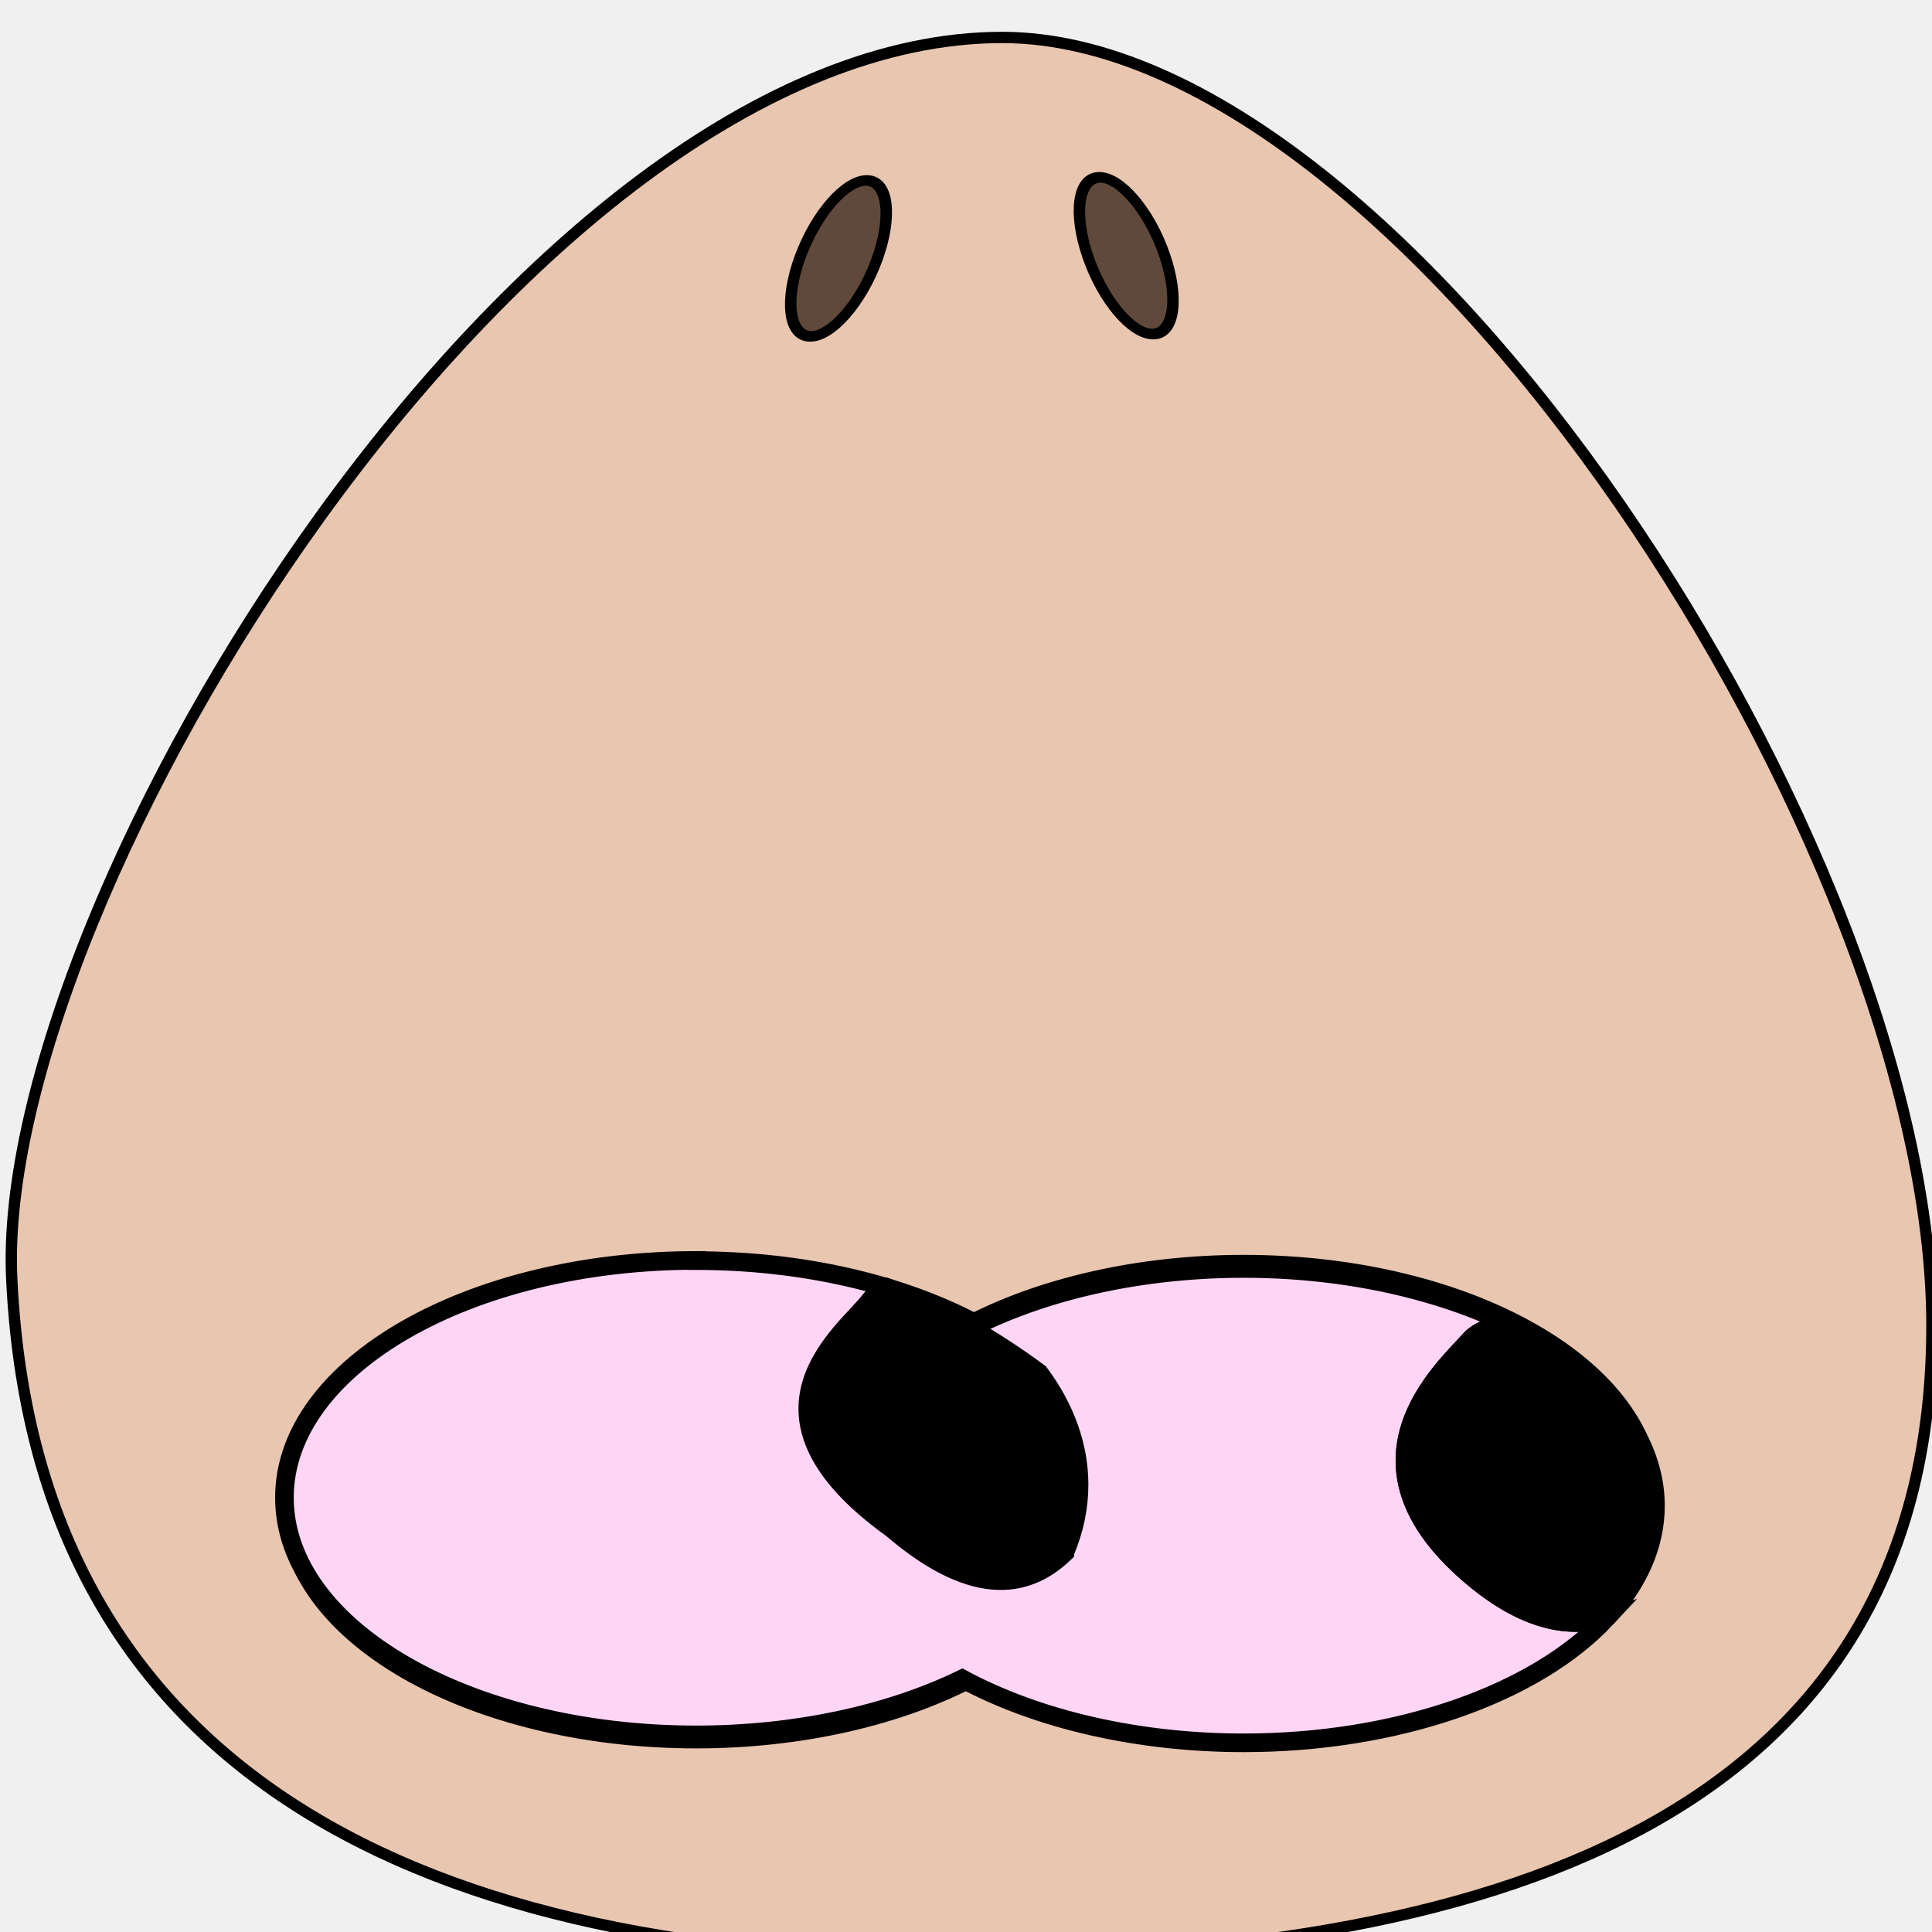
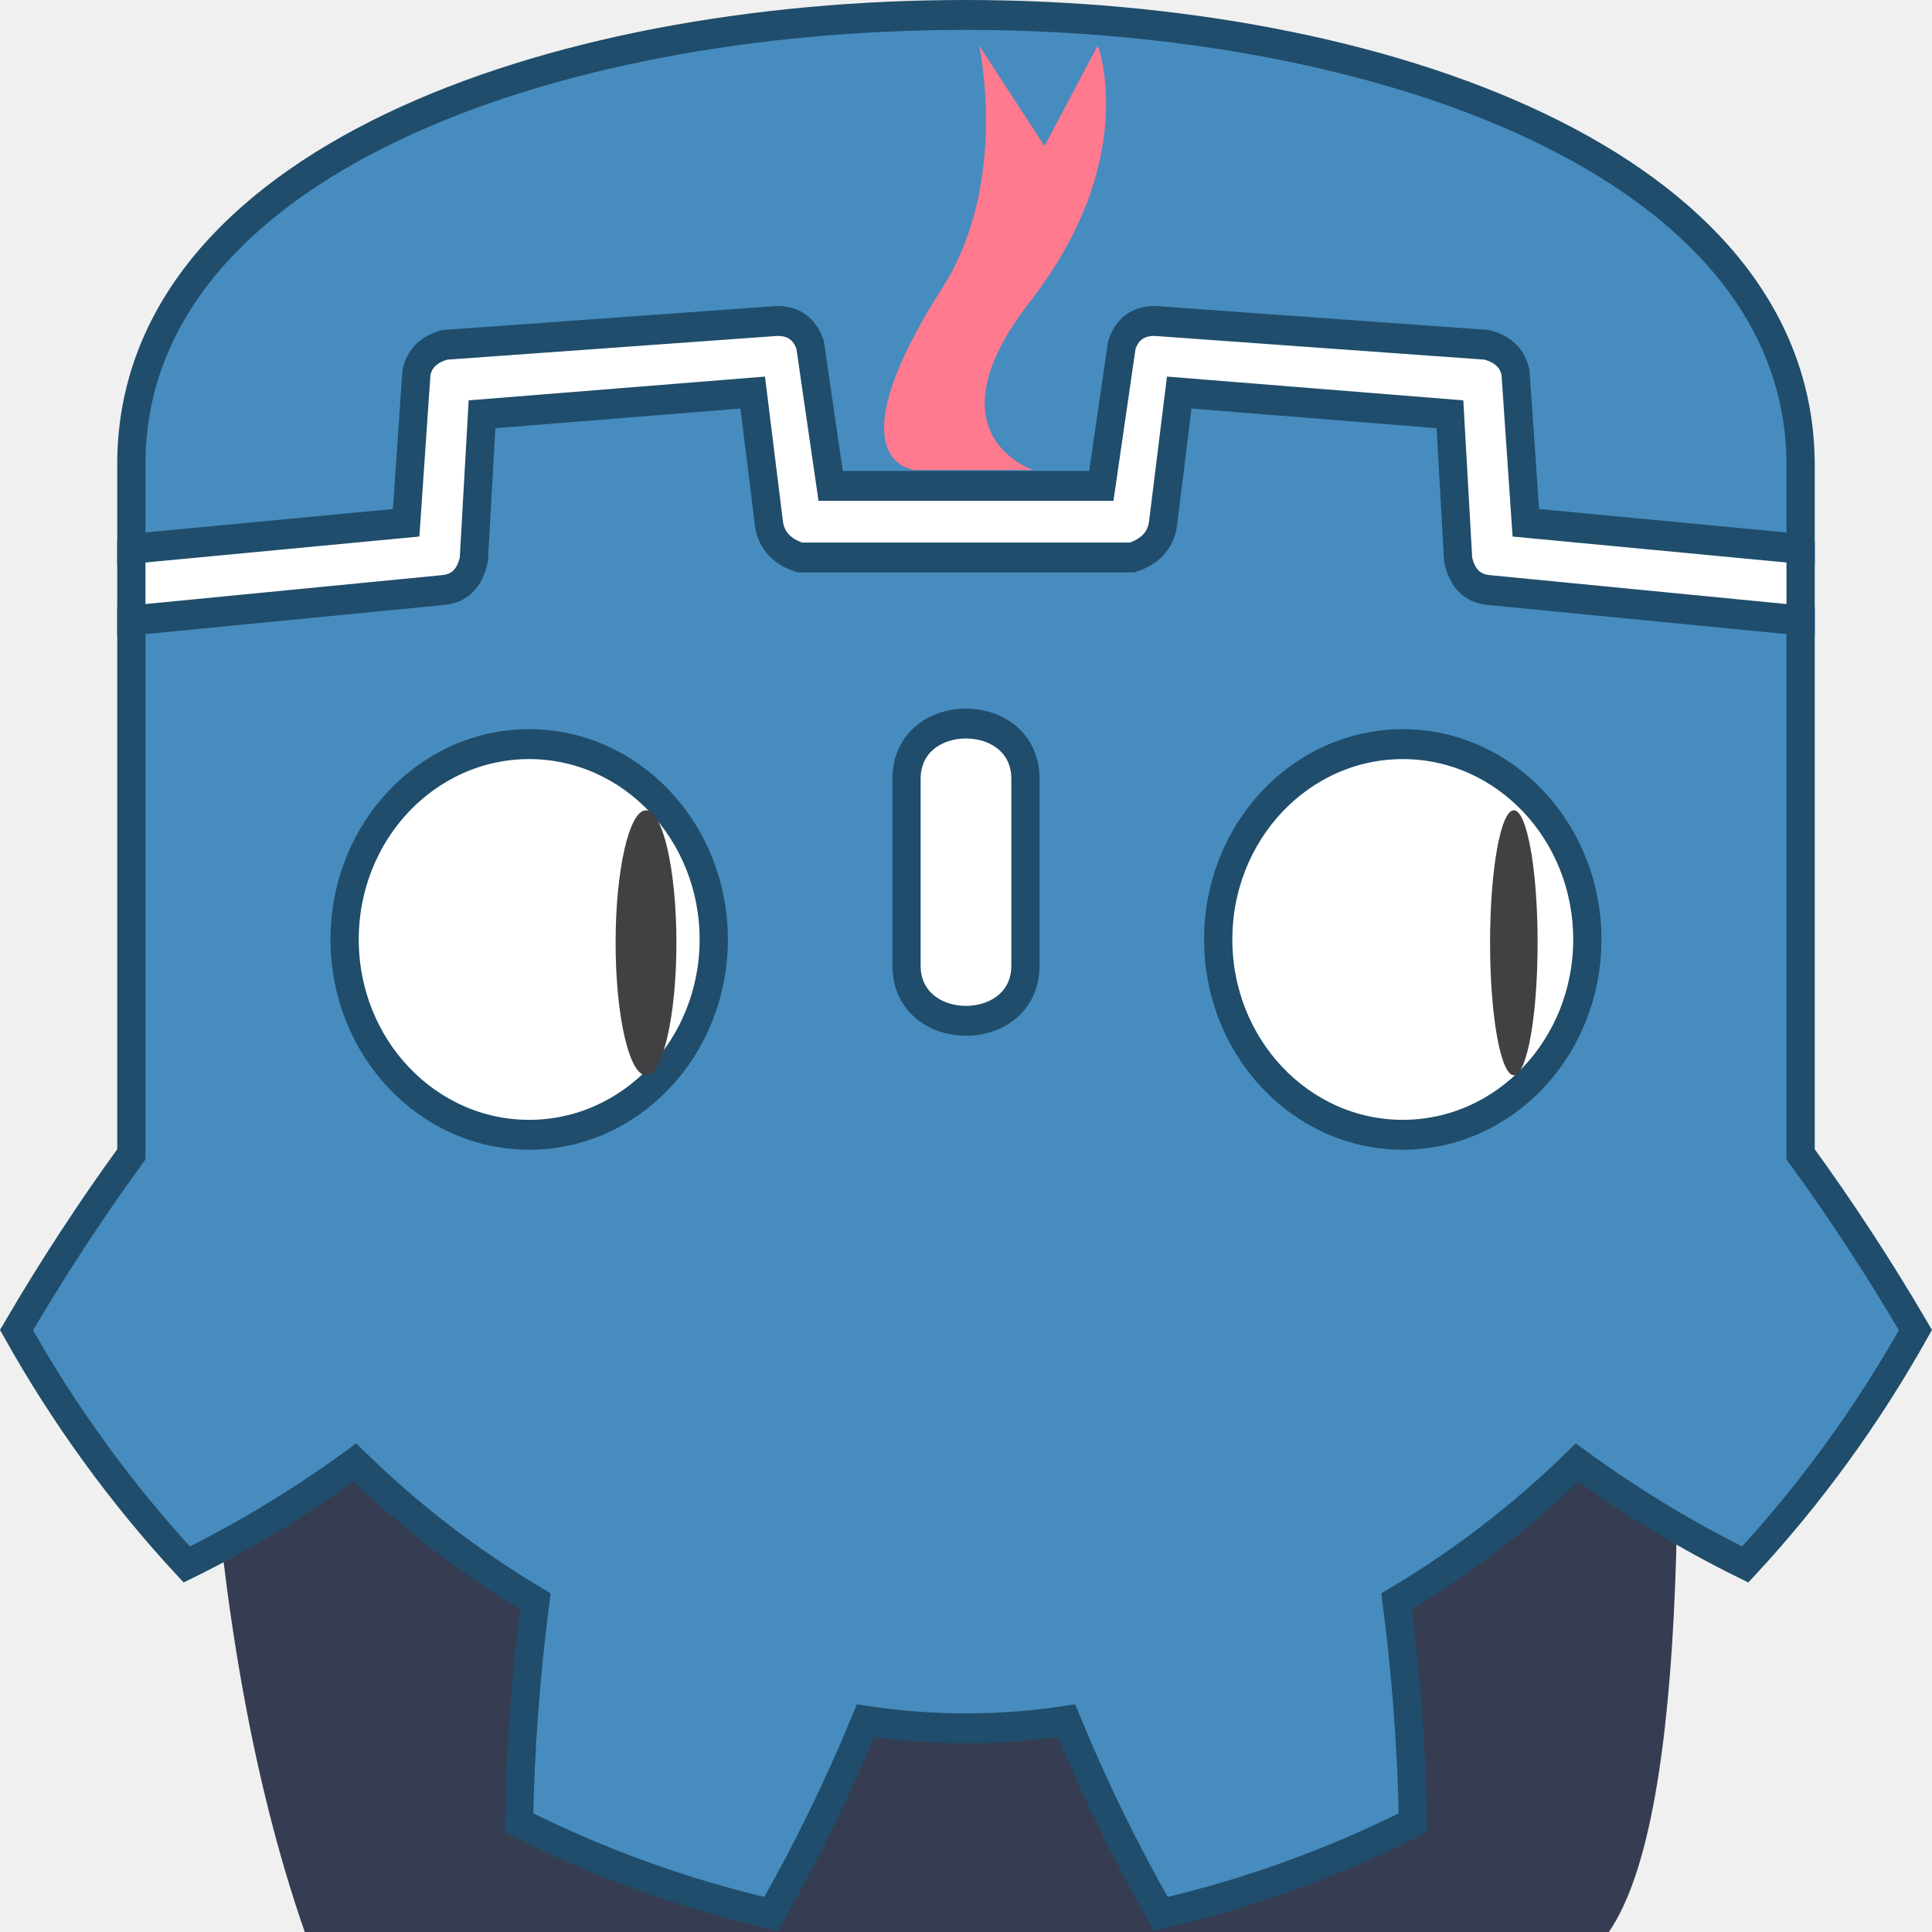
<svg xmlns="http://www.w3.org/2000/svg" width="21.167mm" height="21.167mm" viewBox="0 0 21.167 21.167" version="1.1" id="svg1">
  <defs id="defs1">
    <marker markerWidth="318.074" markerHeight="293.584" refX="159.037" refY="146.792" orient="auto" id="marker1">
      <path id="path1" style="fill:#000000;fill-opacity:0.184;stroke:#000000;stroke-width:1.89" d="M 317.129,146.792 A 158.092,145.847 0 0 1 159.037,292.639 158.092,145.847 0 0 1 0.945,146.792 158.092,145.847 0 0 1 159.037,0.945 158.092,145.847 0 0 1 317.129,146.792 Z" />
    </marker>
  </defs>
  <g id="layer1" transform="translate(-73.67074,-59.80264)">
-     <path id="path2" style="fill:#e9c6af;fill-opacity:1;stroke:#000000;stroke-width:0.124;stroke-opacity:1" d="m 94.837,74.323 c 0,5.202 -4.456,6.932 -10.663,6.932 -6.207,0 -10.133,-2.252 -10.375,-7.45 -0.192,-4.14 5.606,-13.598 10.855,-13.592 4.444,0.005 10.183,8.908 10.183,14.11 z" />
-     <ellipse style="fill:#28170b;fill-opacity:0.708;stroke:#000000;stroke-width:0.121;stroke-opacity:1" id="path4" transform="matrix(0.9643542,0.2646147,0.3864105,-0.9223269,0,0)" ry="0.919" rx="0.399" cy="-38.798" cx="101.466" />
-     <ellipse style="fill:#28170b;fill-opacity:0.708;stroke:#000000;stroke-width:0.121;stroke-opacity:1" id="path4-8" transform="matrix(-0.9680729,0.2506689,0.3676579,0.9299611,0,0)" ry="0.917" rx="0.399" cy="82.792" cx="-57.403" />
-     <path d="m 82.339,73.77 a 1.677,0.816 0 0 1 0.247,0.426 1.677,0.816 0 0 1 -1.677,0.817 1.677,0.816 0 0 1 -1.677,-0.817 1.677,0.816 0 0 1 0.066,-0.227 4.513,2.599 0 0 0 -2.511,2.329 4.513,2.599 0 0 0 4.513,2.599 4.513,2.599 0 0 0 3.083,-0.701 4.513,2.599 0 0 0 2.913,0.614 4.513,2.599 0 0 0 4.513,-2.599 4.513,2.599 0 0 0 -4.513,-2.599 4.513,2.599 0 0 0 -3.083,0.701 4.513,2.599 0 0 0 -1.874,-0.544 z" style="fill:#ffd5f6;fill-opacity:1;stroke:#000000;stroke-width:0.122;stroke-opacity:1" id="path8" />
-     <path d="m 77.024,75.469 c 0.16,-0.172 0.33,-0.339 0.508,-0.498 0.261,-0.233 0.537,-0.448 0.822,-0.64 a 4.513,2.599 0 0 0 -1.33,1.138 z" style="fill:#ffd5f6;stroke:#000000;stroke-width:0.204" id="path7" />
-     <path d="m 81.3,73.614 a 4.513,2.599 0 0 1 3.083,0.701 4.513,2.599 0 0 1 1.874,-0.545 c 0.341,-0.046 0.689,-0.07 1.039,-0.07 0.694,2e-6 1.379,0.092 2.001,0.27 a 4.513,2.599 0 0 1 0.945,0.361 c -0.206,-0.012 -0.368,0.041 -0.468,0.153 -0.3,0.336 -1.428,1.331 -0.015,2.558 0.618,0.537 1.12,0.606 1.514,0.486 a 4.513,2.599 0 0 1 -3.976,1.369 4.513,2.599 0 0 1 -3.084,-0.701 4.513,2.599 0 0 1 -2.913,0.614 4.513,2.599 0 0 1 -4.513,-2.599 4.513,2.599 0 0 1 4.513,-2.599 z" style="fill:#ffd5f6;stroke:#000000;stroke-width:0.204" id="path5" />
-     <path d="m 91.272,77.529 c -0.394,0.12 -0.896,0.051 -1.514,-0.486 -1.412,-1.227 -0.285,-2.222 0.015,-2.558 0.1,-0.112 0.262,-0.165 0.468,-0.153 0.285,0.192 0.561,0.407 0.822,0.64 0.178,0.159 0.348,0.326 0.508,0.498 a 4.513,2.599 0 0 1 0.237,0.83 4.513,2.599 0 0 1 -0.537,1.229 z" style="stroke:#000000;stroke-width:0.204" id="path6" />
-     <path d="m 85.336,76.815 c -0.373,0.359 -0.953,0.542 -1.894,-0.265 -1.754,-1.26 -0.514,-2.142 -0.24,-2.5 0.047,-0.061 0.111,-0.108 0.19,-0.14 0.57,0.225 1.138,0.544 1.665,0.935 a 5.265,3.074 0 0 1 0.436,1.224 5.265,3.074 0 0 1 -0.157,0.745 z" style="stroke:#000000;stroke-width:0.204" id="path12" />
+     <path d="m 91.297,61.608 h -14.287 c -0.43,1.624 -2.315,12.723 0,19.362 h 14.287 c 1.781,-2.582 -0.178,-17.084 0,-19.362 z" style="fill:#363d52;stroke:#212532;stroke-width:0" id="path17" />
+     <g fill="#ffffff" transform="matrix(0.02246728,0,0,-0.02377681,72.75081,82.60197)" id="g4" style="stroke:#1f4d6b;stroke-width:13.778;stroke-dasharray:none;stroke-opacity:1">
+       <path d="m 105,673 v 33 q 407,354 814,0 v -33 z" id="path1-8" style="stroke:#1f4d6b;stroke-width:13.778;stroke-dasharray:none;stroke-opacity:1" />
+       <path fill="#478cbf" d="m 105,673 152,14 c 8,0.667 13,5.333 15,14 l 4,67 132,10 8,-61 c 1.333,-7.333 6.333,-12.333 15,-15 h 162 c 8.667,2.667 13.667,7.667 15,15 l 8,61 132,-10 4,-67 c 2,-8.667 7,-13.333 15,-14 L 919,673 V 427 c 20,-26 38.667,-53 56,-81 -23.333,-39.333 -51,-75.333 -83,-108 -28.667,13.333 -56,29 -82,47 -26.667,-24.667 -56,-46 -88,-64 4.667,-34 7.333,-68 8,-102 -39.333,-18.667 -80.333,-32.667 -123,-42 -17.333,28.667 -32.667,58.333 -46,89 -32.667,-4.667 -65.333,-4.667 -98,0 -13.333,-30.667 -28.667,-60.333 -46,-89 -42.667,9.333 -83.667,23.333 -123,42 0.667,34 3.333,68 8,102 -32,18 -61.333,39.333 -88,64 -26,-18 -53.333,-33.667 -82,-47 -32,32.667 -59.667,68.667 -83,108 17.333,28 36,55 56,81 z m 0,33 v 39 c 0,276 813,276 814,0 v -39 l -134,12 -5,69 c -1.333,6.667 -6,11 -14,13 l -162,11 c -8,0 -13.333,-3.667 -16,-11 L 578,735 H 446 l -10,65 c -2.667,7.333 -8,11 -16,11 L 258,800 c -8,-2 -12.667,-6.333 -14,-13 l -5,-69 z" id="path2-8" style="stroke:#1f4d6b;stroke-width:13.778;stroke-dasharray:none;stroke-opacity:1" />
+       <path d="m 483,600 c 0,34 58,34 58,0 v -86 c 0,-34 -58,-34 -58,0 z" id="path3" style="stroke:#1f4d6b;stroke-width:13.778;stroke-dasharray:none;stroke-opacity:1" />
+       <circle cx="725" cy="526" r="90" id="circle3" style="stroke:#1f4d6b;stroke-width:13.778;stroke-dasharray:none;stroke-opacity:1" />
+       <circle cx="299" cy="526" r="90" id="circle4" style="stroke:#1f4d6b;stroke-width:13.778;stroke-dasharray:none;stroke-opacity:1" />
+     </g>
+     <g fill="#414042" transform="matrix(0.02319021,0,0,-0.02419048,73.62899,83.00086)" id="g6">
+       <ellipse id="circle5" cy="532" cx="307" rx="14.363" ry="60" />
+       <ellipse cx="717" cy="532" id="circle6" rx="11.231" ry="60" />
+     </g>
+     <path id="rect1" style="fill:#ff798f;stroke:#212532;stroke-width:0;stroke-opacity:0.787" d="m 83.69,64.952 h 1.302 c 0,0 -1.174,-0.38 -0.036,-1.845 1.217,-1.566 0.742,-2.807 0.742,-2.807 l -0.584,1.102 -0.717,-1.102 c 0,0 0.337,1.498 -0.404,2.66 -1.226,1.922 -0.302,1.991 -0.302,1.991 z" />
  </g>
</svg>
